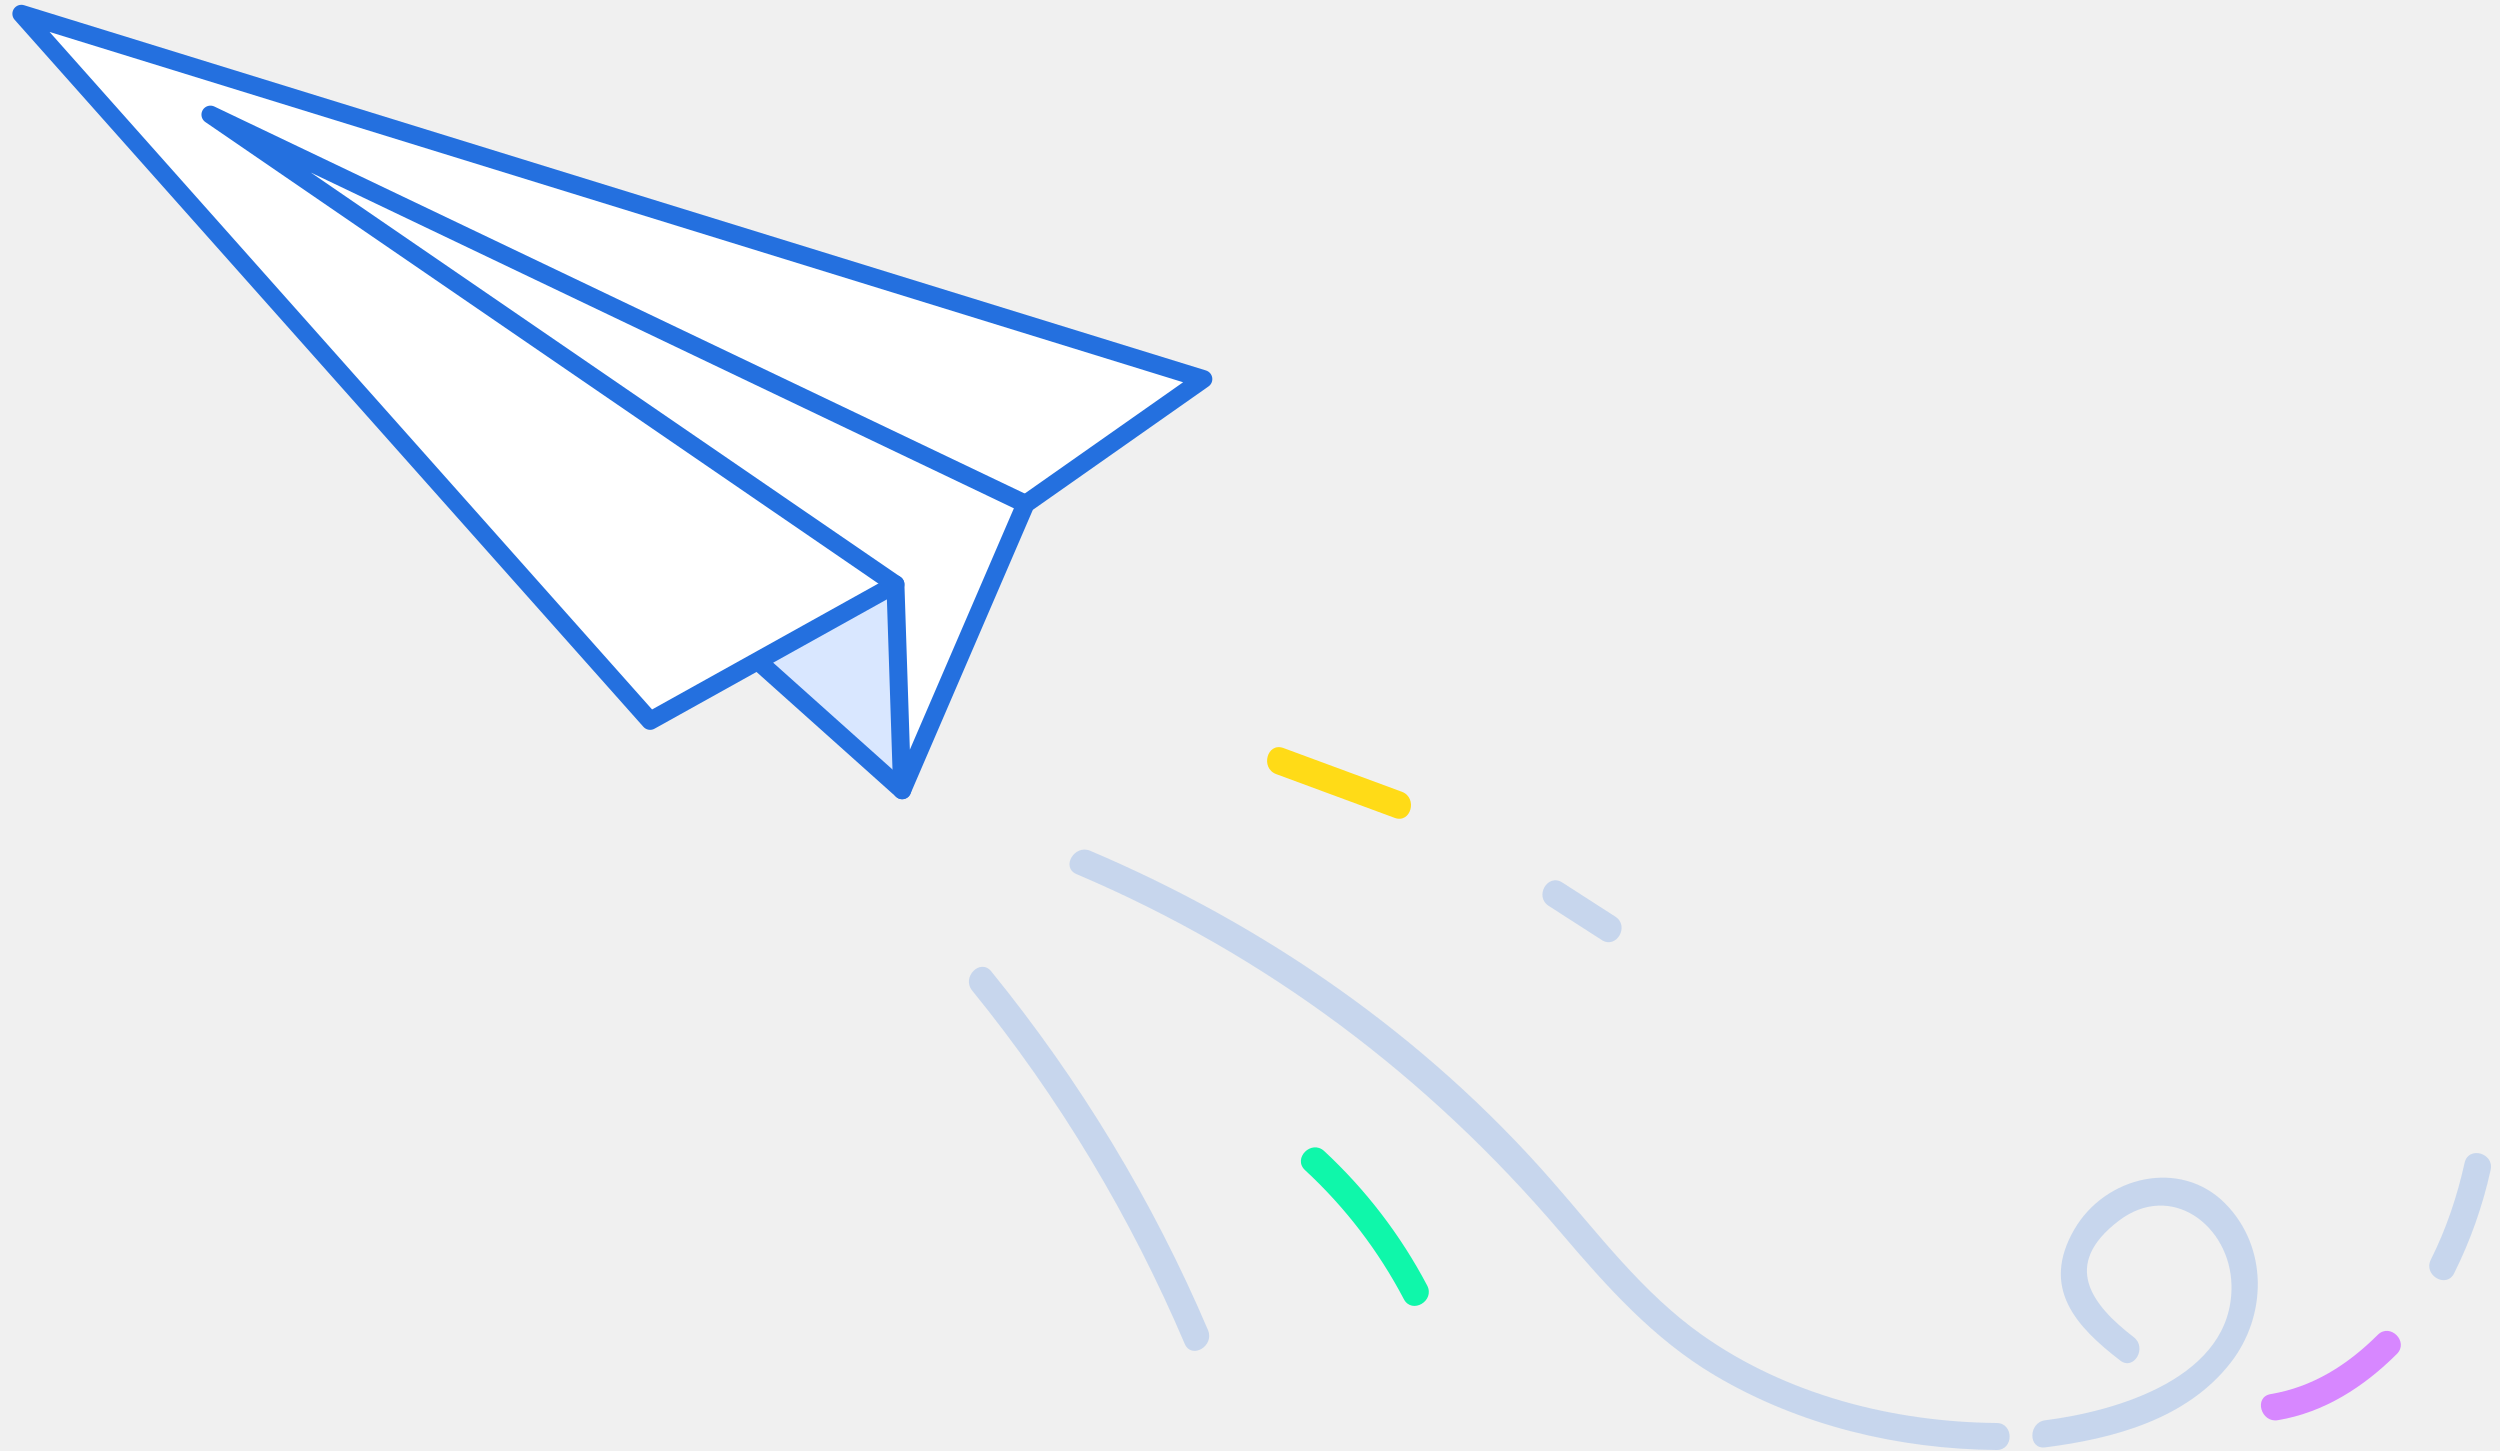
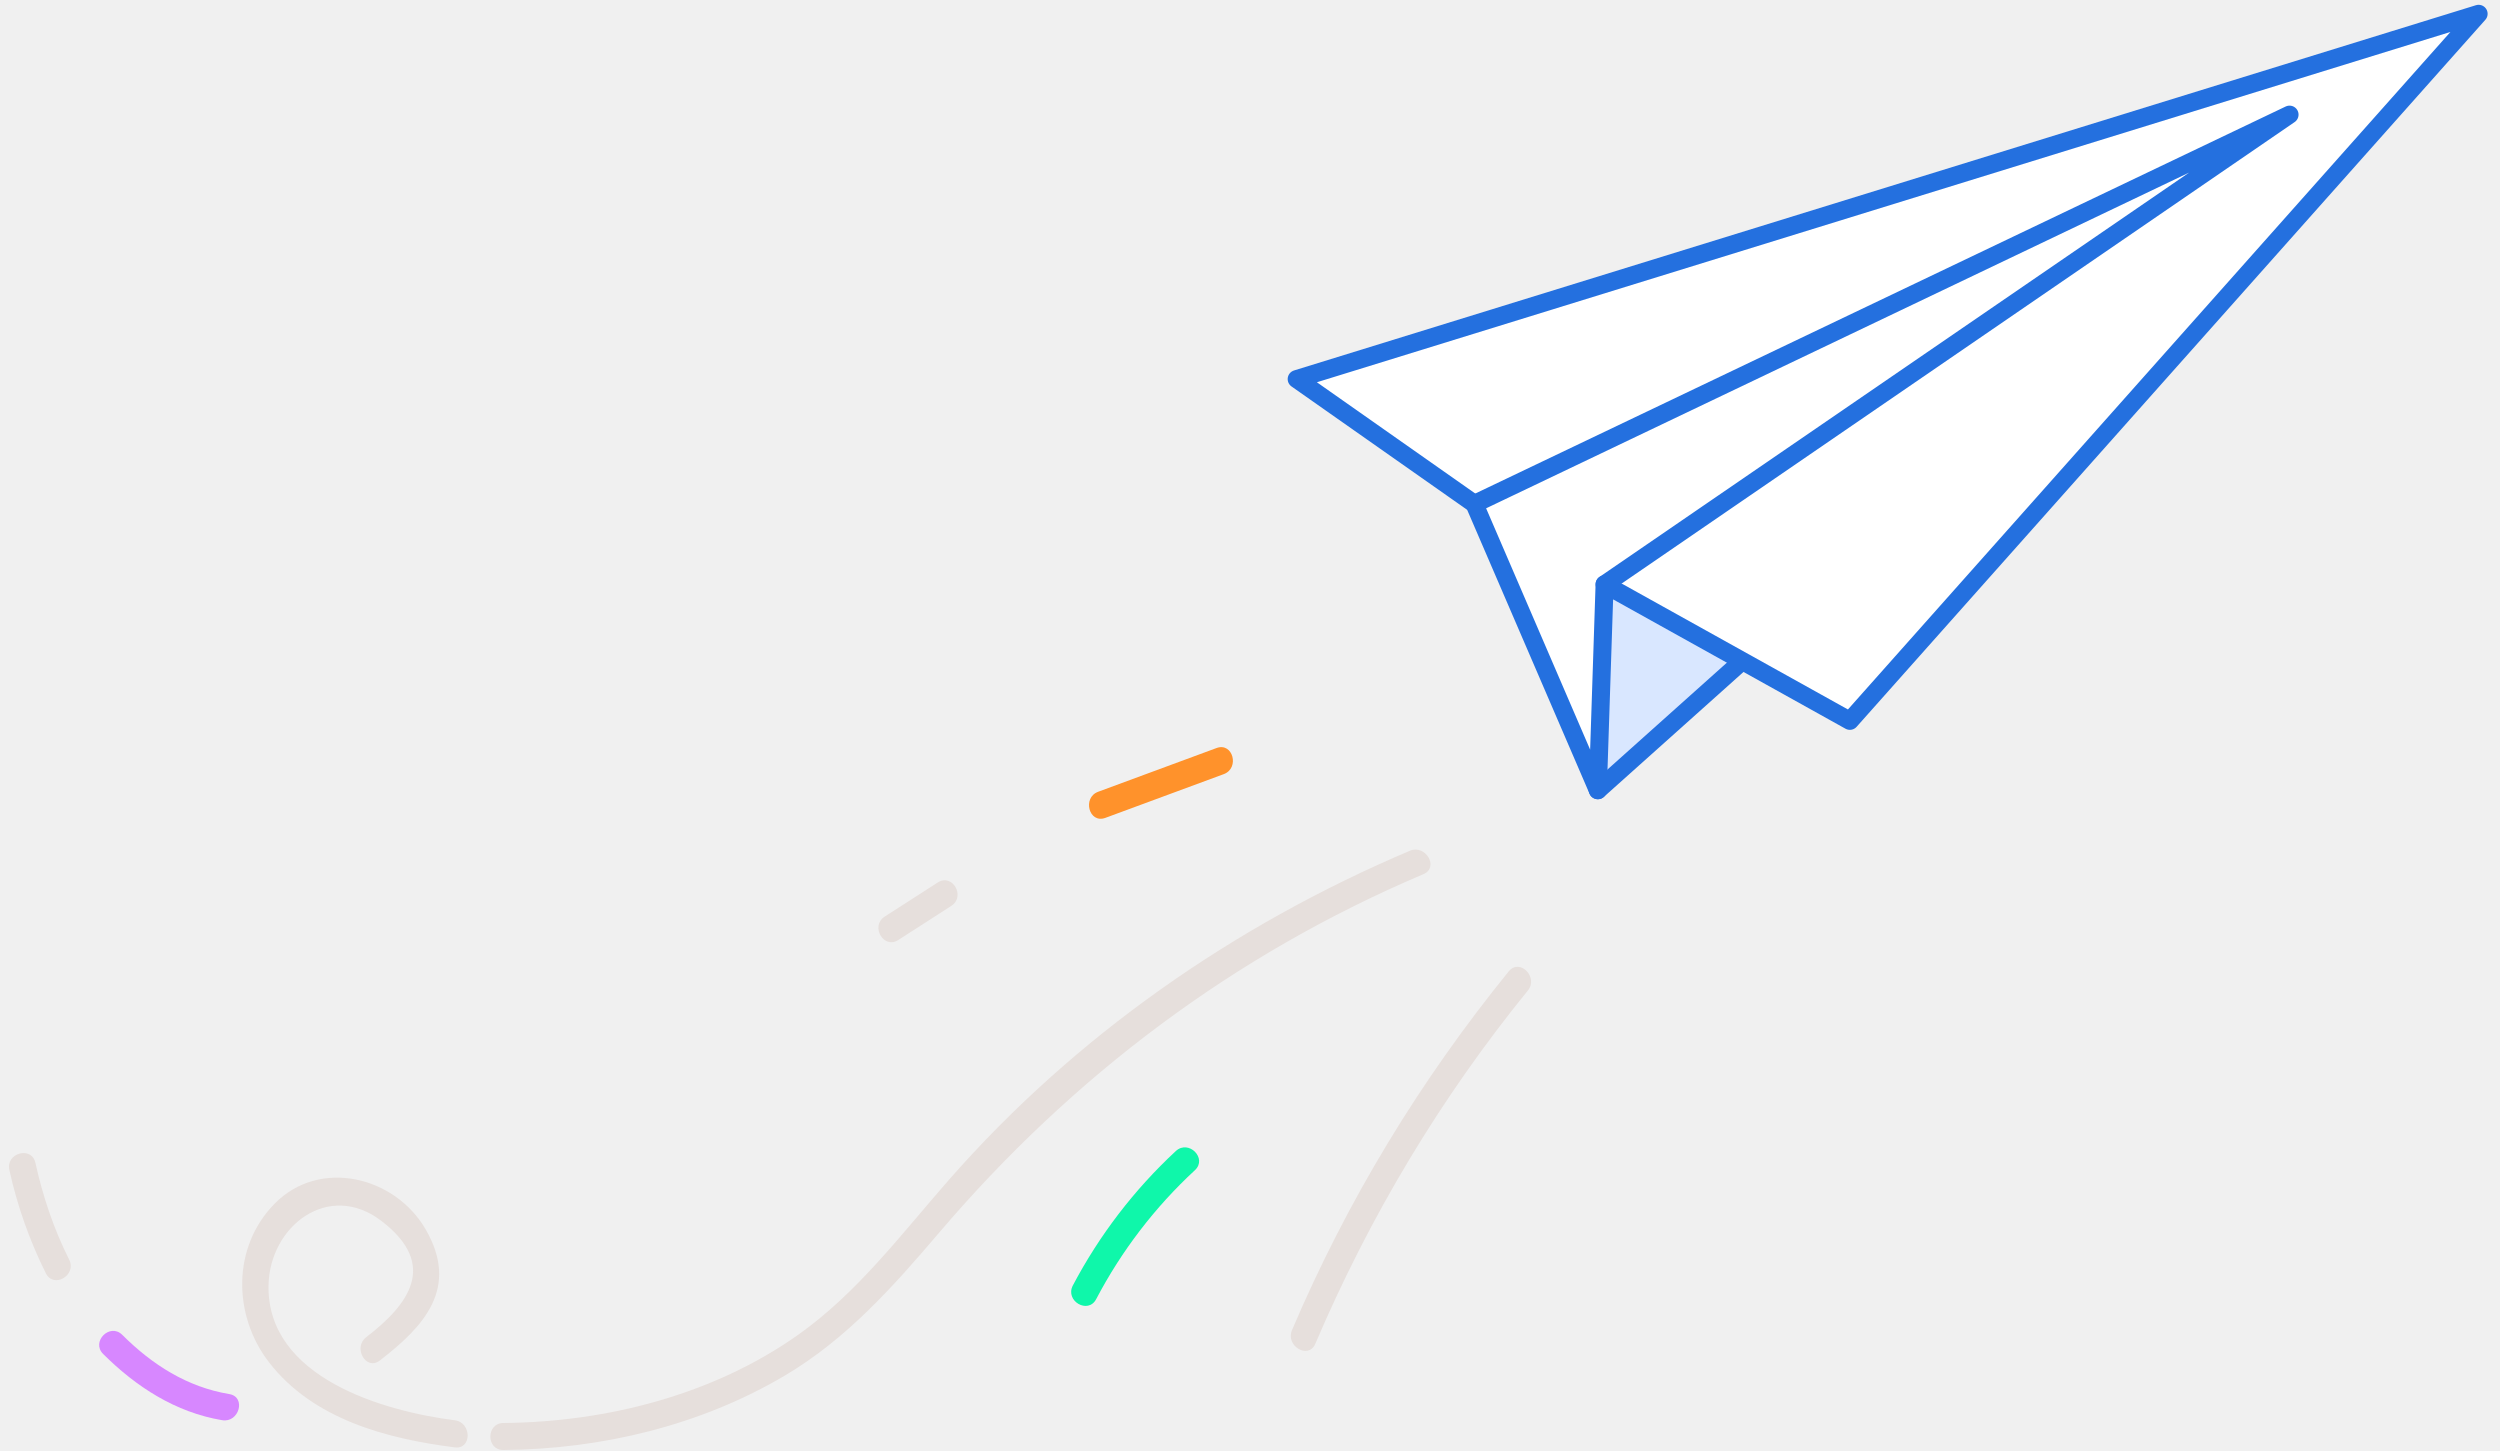
<svg xmlns="http://www.w3.org/2000/svg" width="181" height="105">
  <g fill="none" fill-rule="evenodd">
-     <path d="M95.872 83.337a36.487 36.487 0 0 1 7.454 9.732c.587 1.119-1.102 2.107-1.689.988a34.604 34.604 0 0 0-7.148-9.334c-.926-.857.457-2.243 1.383-1.386z" fill="#0FF7AA" fill-rule="nonzero" />
-     <path d="M100.972 59.214c-2.857-1.053-5.713-2.113-8.57-3.166-1.174-.432-.665-2.329.522-1.89 2.856 1.053 5.713 2.112 8.57 3.166 1.167.431.665 2.328-.522 1.89z" fill="#FFDB17" fill-rule="nonzero" />
-     <path d="M115.965 68.057c-1.278-.824-2.563-1.648-3.841-2.472-1.057-.68-.078-2.381.985-1.694 1.278.824 2.563 1.648 3.841 2.472 1.057.68.078 2.38-.985 1.694zM71.767 70.327C78.191 78.235 83.461 86.914 87.46 96.3c.489 1.15-1.194 2.152-1.69.987-3.932-9.222-9.071-17.804-15.39-25.575-.783-.968.593-2.36 1.388-1.386zM144.55 104.98c-7.083-.058-14.257-1.766-20.387-5.396-4.46-2.642-7.833-6.436-11.159-10.341-9.658-11.335-21.339-20.126-35.06-25.954-1.155-.49-.157-2.178.984-1.694 12.724 5.402 24.235 13.402 33.372 23.828 3.437 3.918 6.607 8.163 10.898 11.205 6.156 4.362 13.891 6.331 21.359 6.397 1.252.006 1.258 1.968-.007 1.955zM150.185 89.001c2.23-3.846 7.676-5.16 10.924-1.864 3.11 3.153 3.032 8.11.41 11.499-3.195 4.127-8.517 5.527-13.447 6.155-1.246.157-1.233-1.806 0-1.963 5.165-.654 13.617-3.093 13.487-9.772-.085-4.31-4.37-7.58-8.179-4.657-4.154 3.186-1.954 6.059 1.105 8.413.991.753.013 2.46-.985 1.688-3.183-2.453-5.787-5.24-3.315-9.499z" opacity=".2" fill="#2470DF" fill-rule="nonzero" />
-     <path d="M173.533 98.027c-2.387 2.381-5.25 4.232-8.616 4.795-1.232.21-1.76-1.681-.521-1.89 3.058-.51 5.582-2.126 7.754-4.291.893-.89 2.276.497 1.383 1.386z" fill="#D787FF" fill-rule="nonzero" />
-     <path d="M180.322 84.704a32.31 32.31 0 0 1-2.642 7.482c-.567 1.132-2.256.138-1.689-.987 1.122-2.237 1.905-4.572 2.446-7.012.274-1.236 2.159-.713 1.885.517z" opacity=".2" fill="#2470DF" fill-rule="nonzero" />
-     <path stroke="#2470DF" stroke-width="1.304" fill="#D9E7FF" fill-rule="nonzero" stroke-linecap="round" stroke-linejoin="round" d="M65.317 57.212L37.665 32.468l32.205 8.346z" />
-     <path stroke="#2470DF" stroke-width="1.304" fill="#FFF" fill-rule="nonzero" stroke-linecap="round" stroke-linejoin="round" d="M87.12 27.445L1.548 1 47.07 52.189l17.758-9.883.49 14.906 8.934-20.728z" />
-     <path stroke="#2470DF" stroke-width="1.304" stroke-linecap="round" stroke-linejoin="round" d="M74.252 36.484L15.237 8.3l49.591 34.006" />
+     <path d="M85.128 83.337a36.487 36.487 0 0 0-7.454 9.732c-.587 1.119 1.102 2.107 1.689.988a34.604 34.604 0 0 1 7.148-9.334c.926-.857-.457-2.243-1.383-1.386z" fill="#0FF7AA" fill-rule="nonzero" />
+     <path d="M80.028 59.214c2.857-1.053 5.713-2.113 8.57-3.166 1.174-.432.665-2.329-.522-1.89-2.856 1.053-5.713 2.112-8.57 3.166-1.167.431-.665 2.328.522 1.89z" fill="#FF922B" fill-rule="nonzero" />
+     <path d="M65.035 68.057c1.278-.824 2.563-1.648 3.841-2.472 1.057-.68.078-2.381-.985-1.694-1.278.824-2.563 1.648-3.841 2.472-1.057.68-.078 2.38.985 1.694zM109.233 70.327C102.809 78.235 97.539 86.914 93.54 96.3c-.489 1.15 1.194 2.152 1.69.987 3.932-9.222 9.071-17.804 15.39-25.575.783-.968-.593-2.36-1.388-1.386zM36.45 104.98c7.083-.058 14.257-1.766 20.387-5.396 4.46-2.642 7.833-6.436 11.159-10.341 9.658-11.335 21.339-20.126 35.06-25.954 1.155-.49.157-2.178-.984-1.694C89.348 66.997 77.837 74.997 68.7 85.423c-3.437 3.918-6.607 8.163-10.898 11.205-6.156 4.362-13.891 6.331-21.359 6.397-1.252.006-1.258 1.968.007 1.955zM30.815 89.001c-2.23-3.846-7.676-5.16-10.924-1.864-3.11 3.153-3.032 8.11-.41 11.499 3.195 4.127 8.517 5.527 13.447 6.155 1.246.157 1.233-1.806 0-1.963-5.165-.654-13.617-3.093-13.487-9.772.085-4.31 4.37-7.58 8.179-4.657 4.154 3.186 1.954 6.059-1.105 8.413-.991.753-.013 2.46.985 1.688 3.183-2.453 5.787-5.24 3.315-9.499z" fill="#E6DFDC" fill-rule="nonzero" />
+     <path d="M7.467 98.027c2.387 2.381 5.25 4.232 8.616 4.795 1.232.21 1.76-1.681.521-1.89-3.058-.51-5.582-2.126-7.754-4.291-.893-.89-2.276.497-1.383 1.386z" fill="#D787FF" fill-rule="nonzero" />
+     <path d="M.678 84.704a32.31 32.31 0 0 0 2.642 7.482c.567 1.132 2.256.138 1.689-.987-1.122-2.237-1.905-4.572-2.446-7.012-.274-1.236-2.159-.713-1.885.517z" fill="#E6DFDC" fill-rule="nonzero" />
+     <path stroke="#2470DF" stroke-width="1.304" fill="#D9E7FF" fill-rule="nonzero" stroke-linecap="round" stroke-linejoin="round" d="M115.683 57.212l27.652-24.744-32.205 8.346z" />
+     <path stroke="#2470DF" stroke-width="1.304" fill="#FFF" fill-rule="nonzero" stroke-linecap="round" stroke-linejoin="round" d="M93.88 27.445L179.452 1 133.93 52.189l-17.758-9.883-.49 14.906-8.934-20.728z" />
+     <path stroke="#2470DF" stroke-width="1.304" stroke-linecap="round" stroke-linejoin="round" d="M106.748 36.484L165.763 8.3l-49.591 34.006" />
  </g>
</svg>
